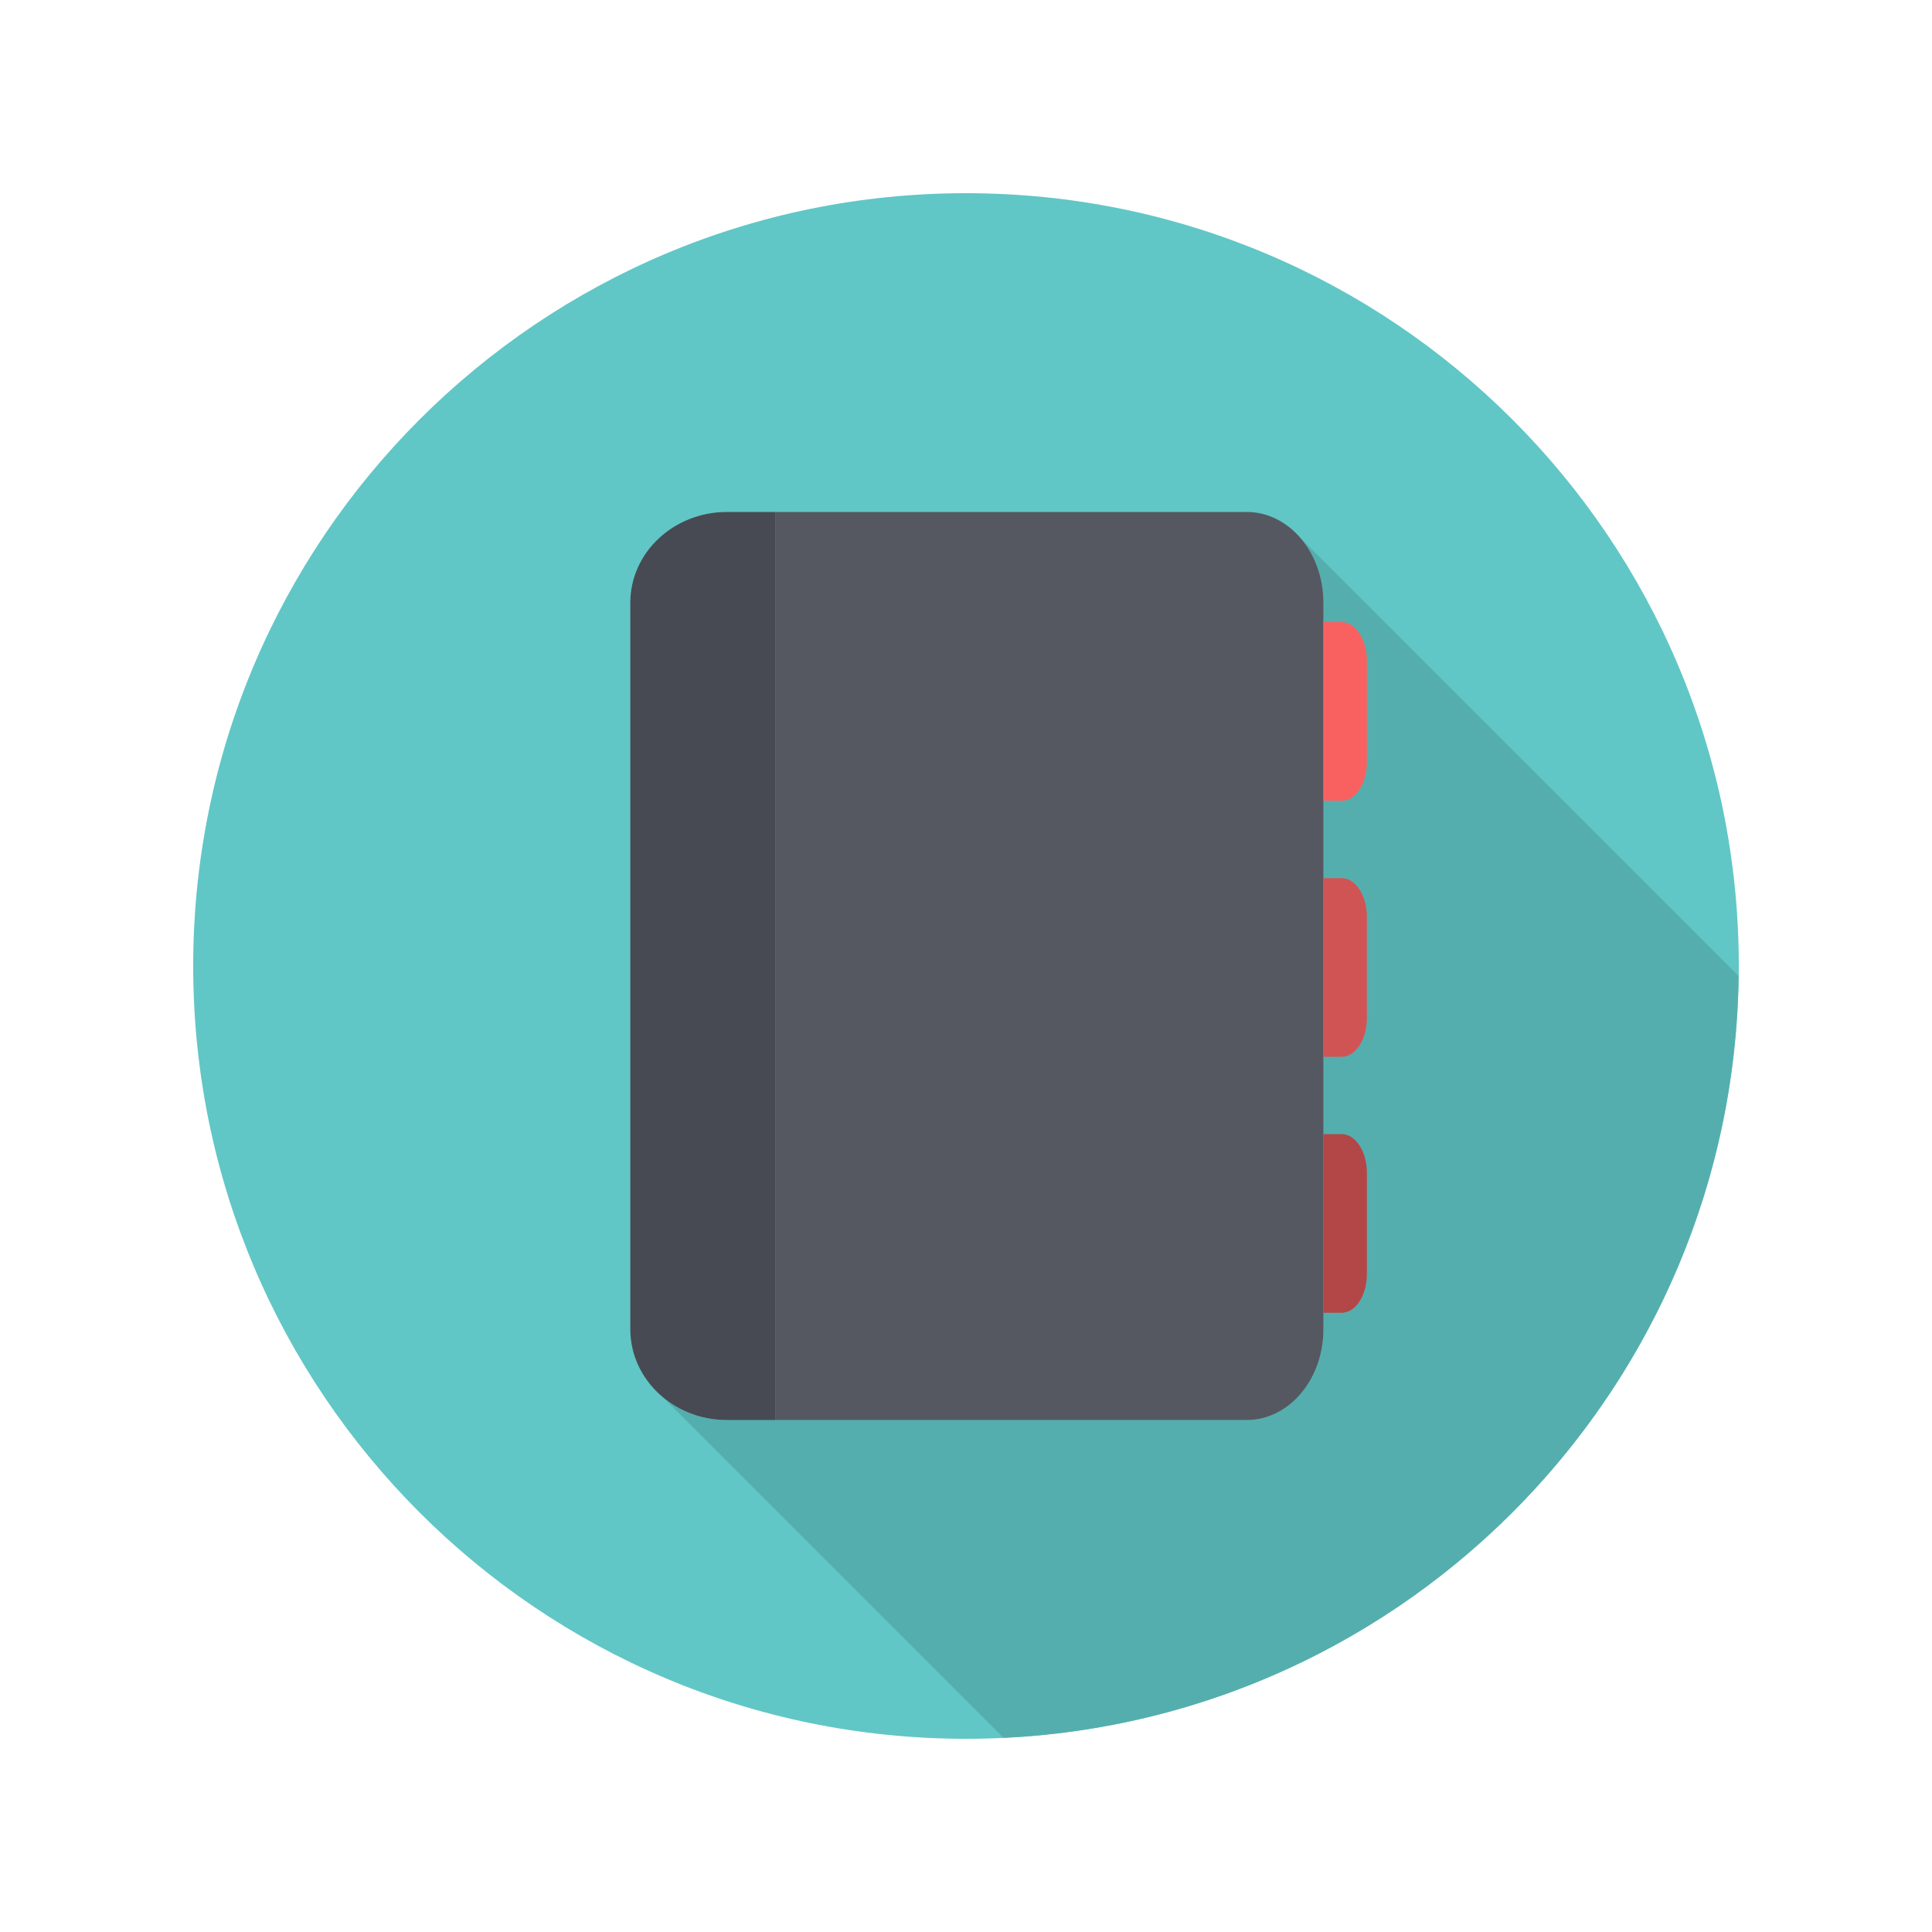
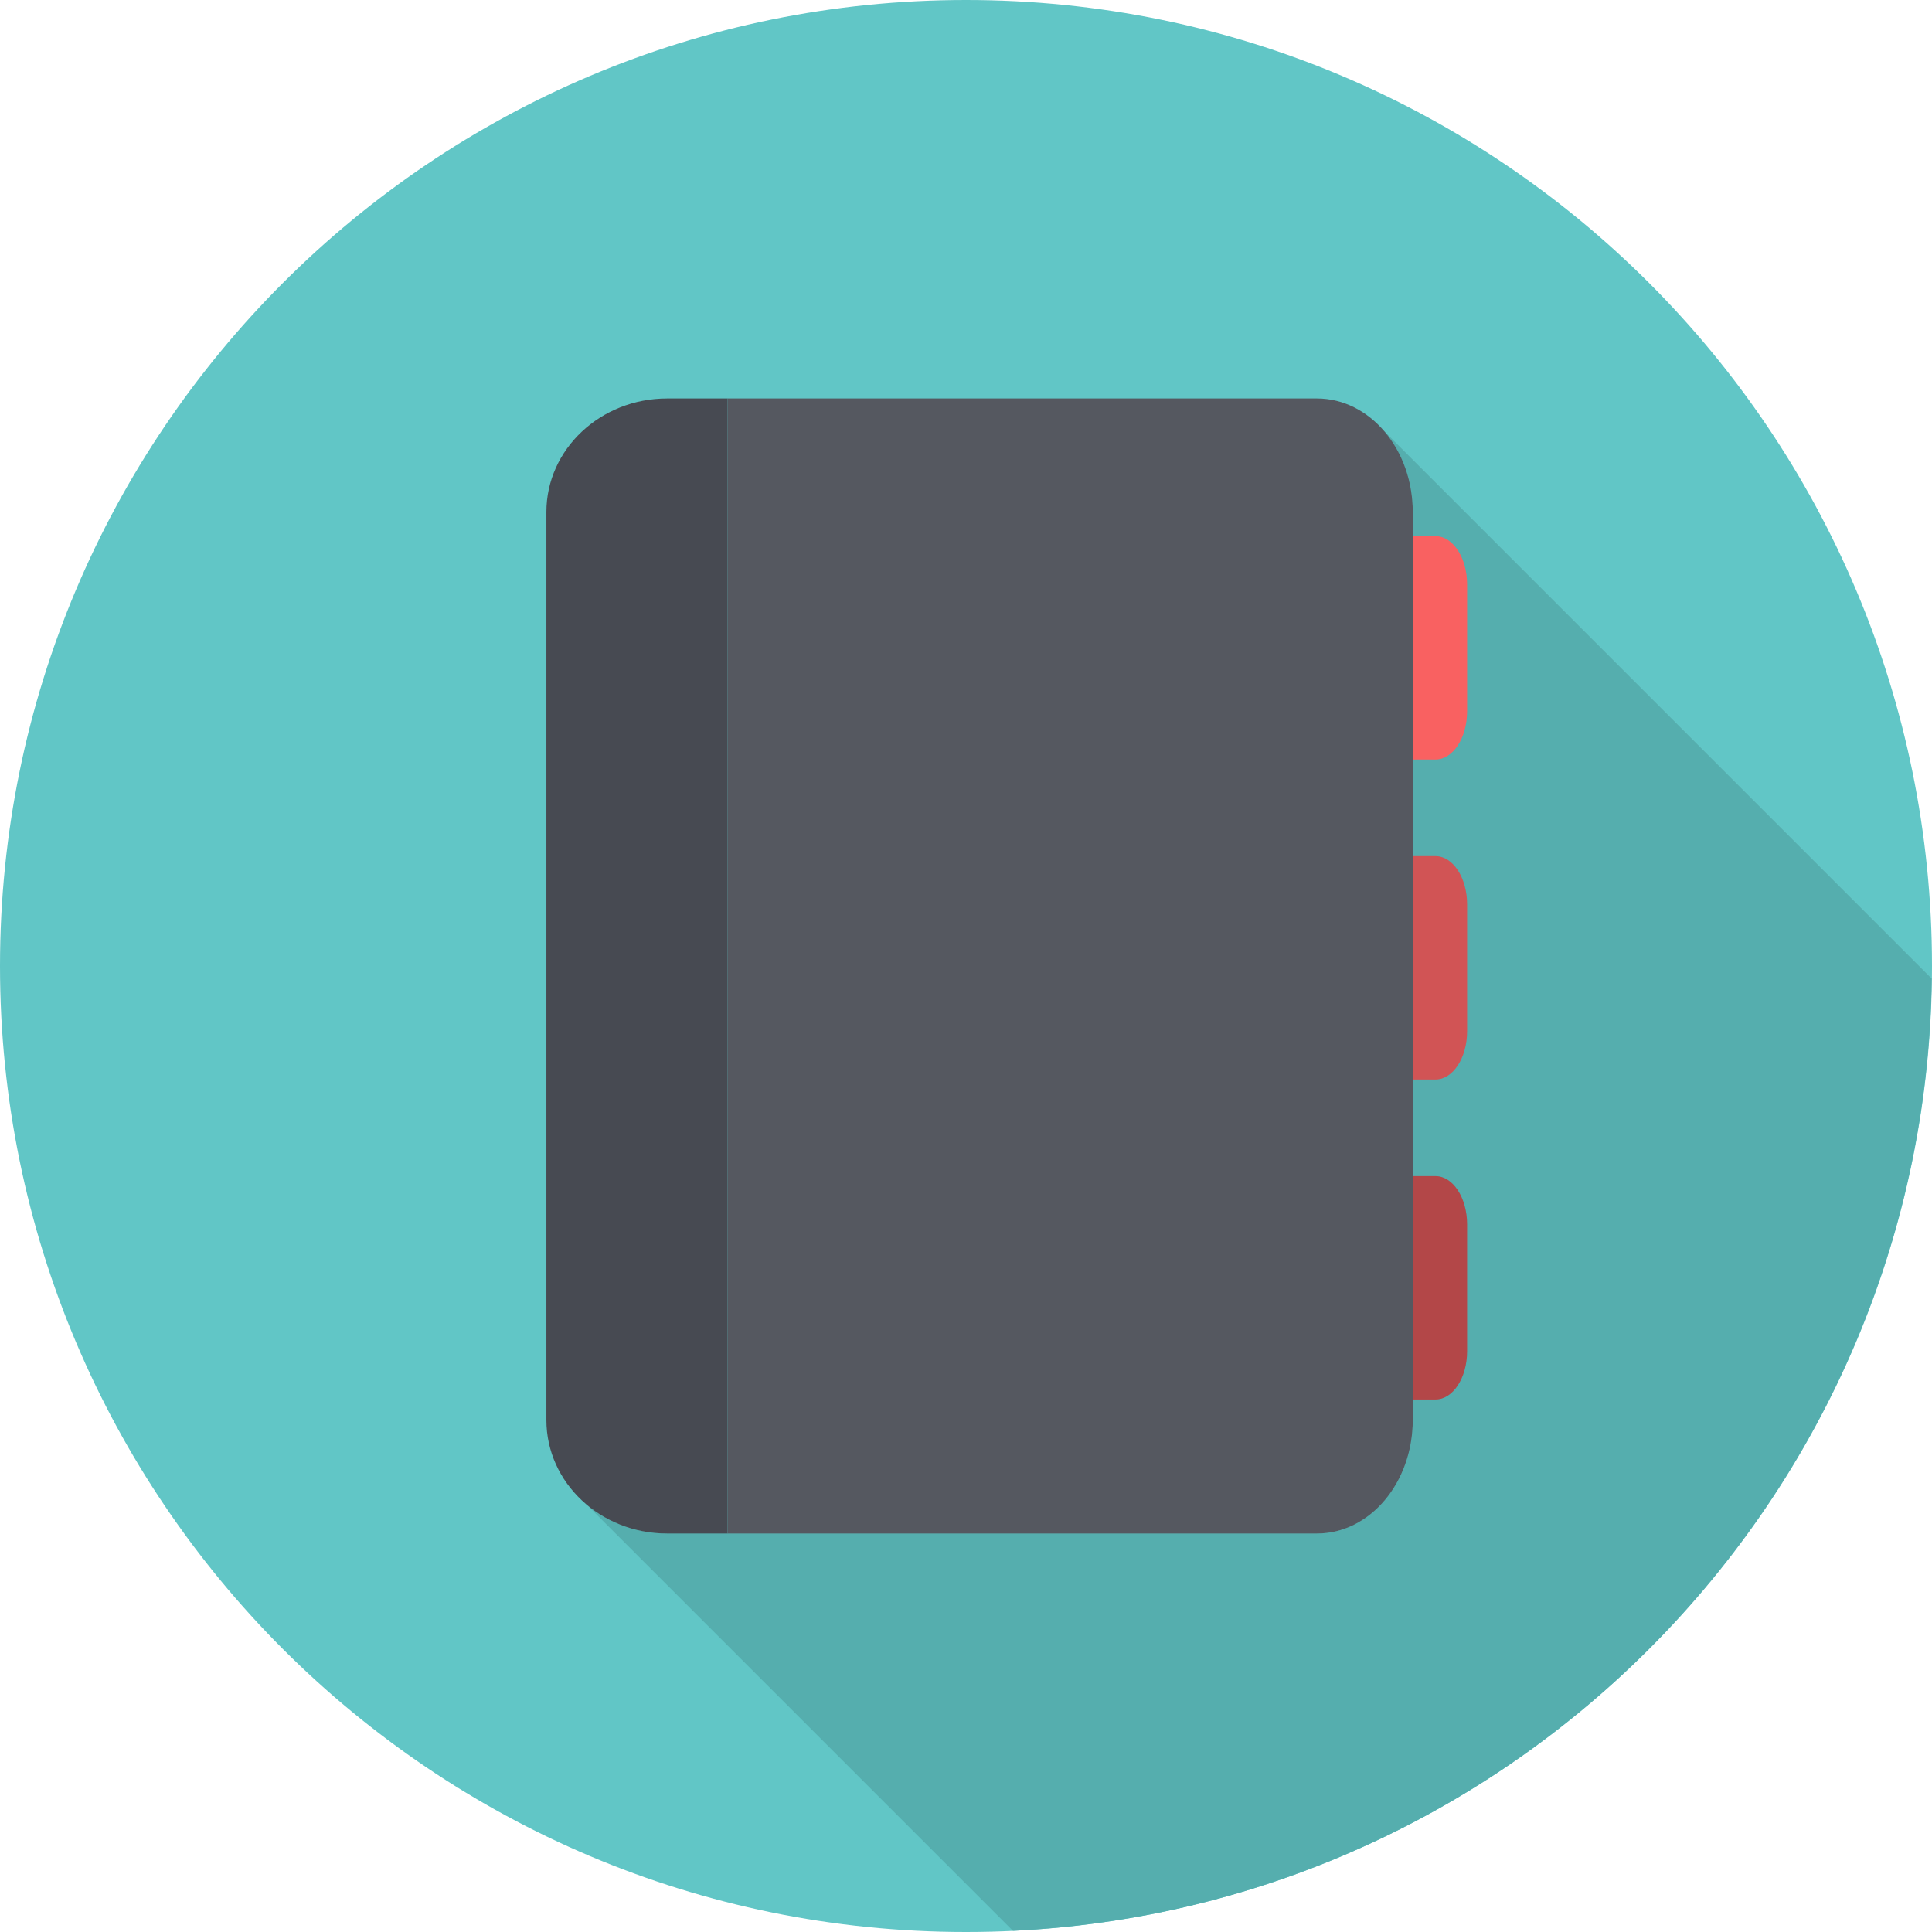
- <svg xmlns="http://www.w3.org/2000/svg" enable-background="new 0 0 100 100" height="100px" id="Layer_1" version="1.1" viewBox="0 0 100 100" width="100px" xml:space="preserve">
-   <circle cx="50" cy="50" fill="#61C6C6" r="40" />
-   <path d="M89.987,50.523L67.232,27.768l-0.002,0.003c0.777,0.858,1.27,2.071,1.27,3.429v37.6  c0,2.596-1.777,4.7-3.969,4.7H40.125h-2.5c-1.327,0-2.526-0.495-3.421-1.288l17.739,17.739  C72.958,88.946,89.714,71.722,89.987,50.523z" fill="#55AEAE" />
-   <path d="M64.531,26.5H40.125v47h24.406c2.192,0,3.969-2.104,3.969-4.7V31.2C68.5,28.604,66.723,26.5,64.531,26.5z" fill="#555860" />
-   <path d="M70.75,39.45V34.2c0-1.105-0.586-2-1.309-2H68.5v9.25h0.941C70.164,41.45,70.75,40.555,70.75,39.45z" fill="#F96161" />
-   <path d="M69.441,54.7c0.723,0,1.309-0.895,1.309-2v-5.25c0-1.105-0.586-2-1.309-2H68.5v9.25H69.441z" fill="#D15455" />
-   <path d="M69.441,67.95c0.723,0,1.309-0.895,1.309-2V60.7c0-1.105-0.586-2-1.309-2H68.5v9.25H69.441z" fill="#B34748" />
-   <path d="M37.625,26.5c-2.761,0-5,2.104-5,4.7v37.6c0,2.596,2.239,4.7,5,4.7h2.5v-47H37.625z" fill="#474A52" />
+ <svg xmlns="http://www.w3.org/2000/svg" enable-background="new 0 0 100 100" height="80" version="1.1" width="80" xml:space="preserve" style="">
+   <rect id="backgroundrect" width="100%" height="100%" x="0" y="0" fill="none" stroke="none" />
+   <g class="currentLayer" style="">
+     <circle cx="40" cy="40" fill="#61C6C6" r="40" id="svg_1" class="" />
+     <path d="M79.987,40.523 L57.232,17.768 l-0.002,0.003 c0.777,0.858 1.27,2.071 1.27,3.429 v37.6 c0,2.596 -1.777,4.7 -3.969,4.7 H30.125 h-2.5 c-1.327,0 -2.526,-0.495 -3.421,-1.288 l17.739,17.739 C62.958,78.946 79.714,61.722 79.987,40.523 z" fill="#55AEAE" id="svg_2" class="" />
+     <path d="M54.531,16.5 H30.125 v47 h24.406 c2.192,0 3.969,-2.104 3.969,-4.7 V21.2 C58.5,18.604 56.723,16.5 54.531,16.5 z" fill="#555860" id="svg_3" class="" />
+     <path d="M60.75,29.45 V24.2 c0,-1.105 -0.586,-2 -1.309,-2 H58.5 v9.25 h0.941 C60.164,31.45 60.75,30.555 60.75,29.45 z" fill="#F96161" id="svg_4" class="" />
+     <path d="M59.441,44.7 c0.723,0 1.309,-0.895 1.309,-2 v-5.25 c0,-1.105 -0.586,-2 -1.309,-2 H58.5 v9.25 H59.441 z" fill="#D15455" id="svg_5" class="" />
+     <path d="M59.441,57.95 c0.723,0 1.309,-0.895 1.309,-2 V50.7 c0,-1.105 -0.586,-2 -1.309,-2 H58.5 v9.25 H59.441 z" fill="#B34748" id="svg_6" class="" />
+     <path d="M27.625,16.5 c-2.761,0 -5,2.104 -5,4.7 v37.6 c0,2.596 2.239,4.7 5,4.7 h2.5 v-47 H27.625 z" fill="#474A52" id="svg_7" class="" />
+   </g>
</svg>
